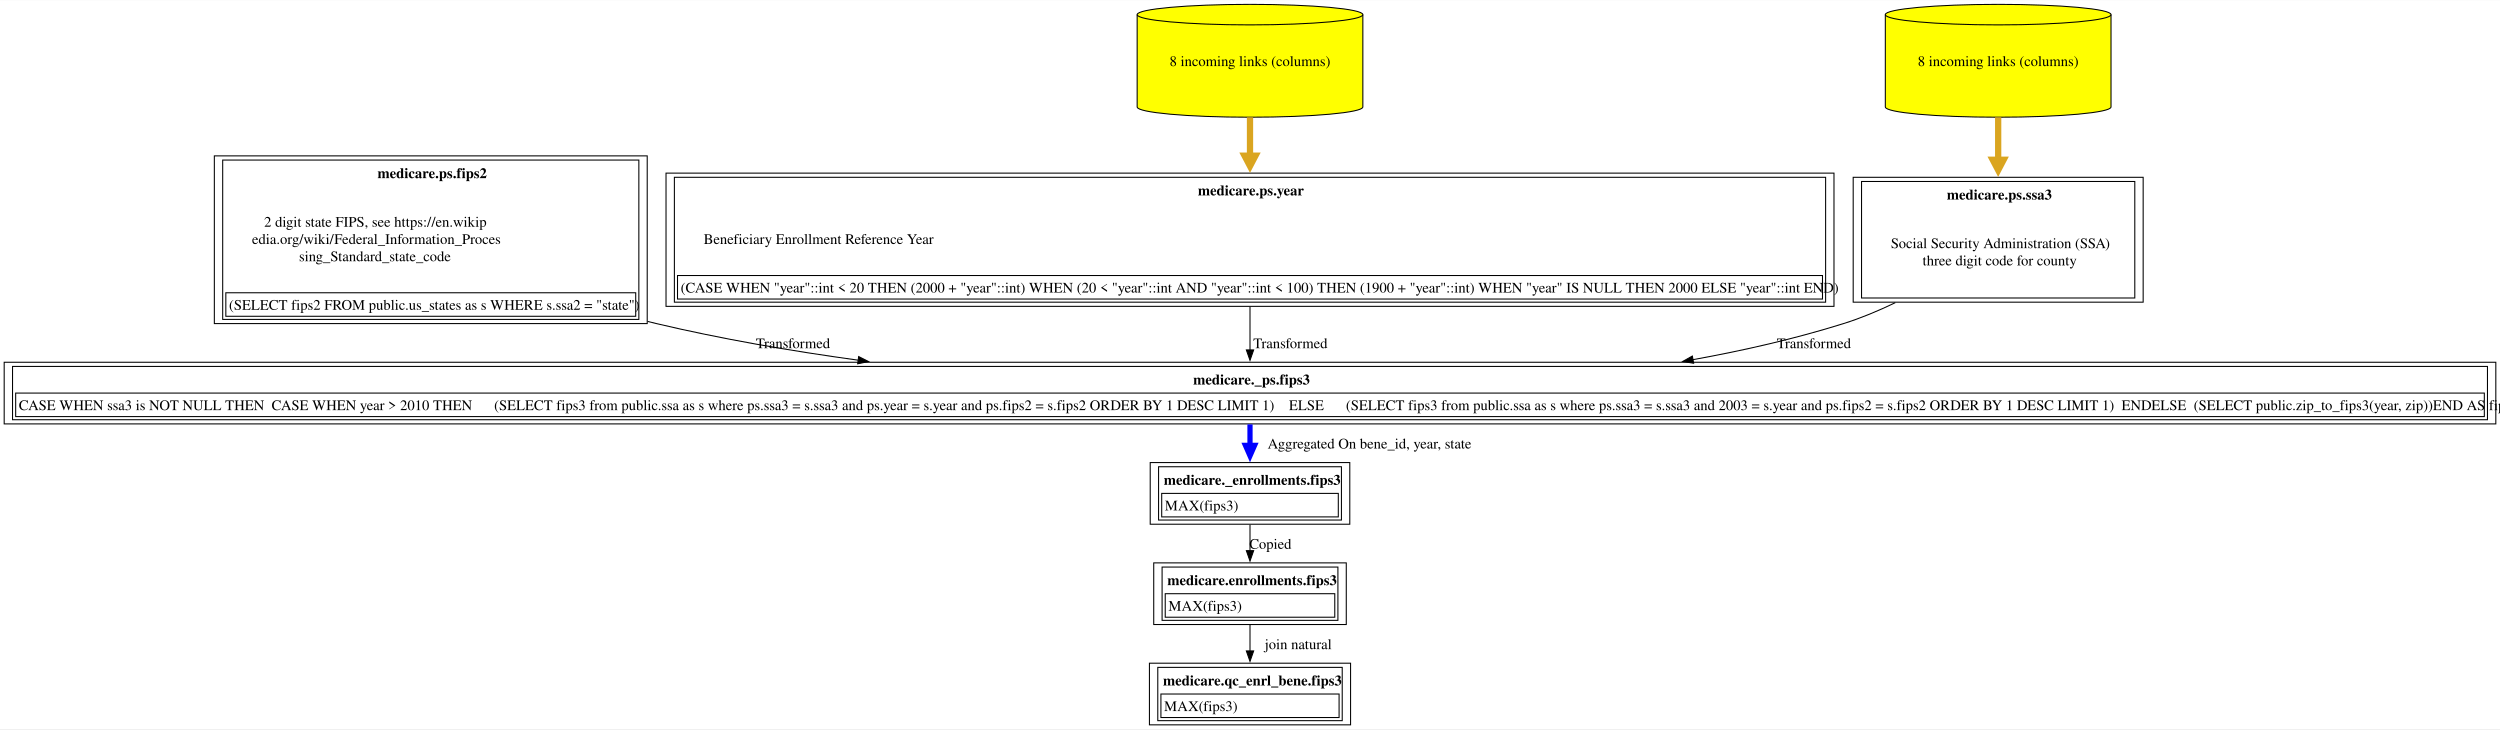
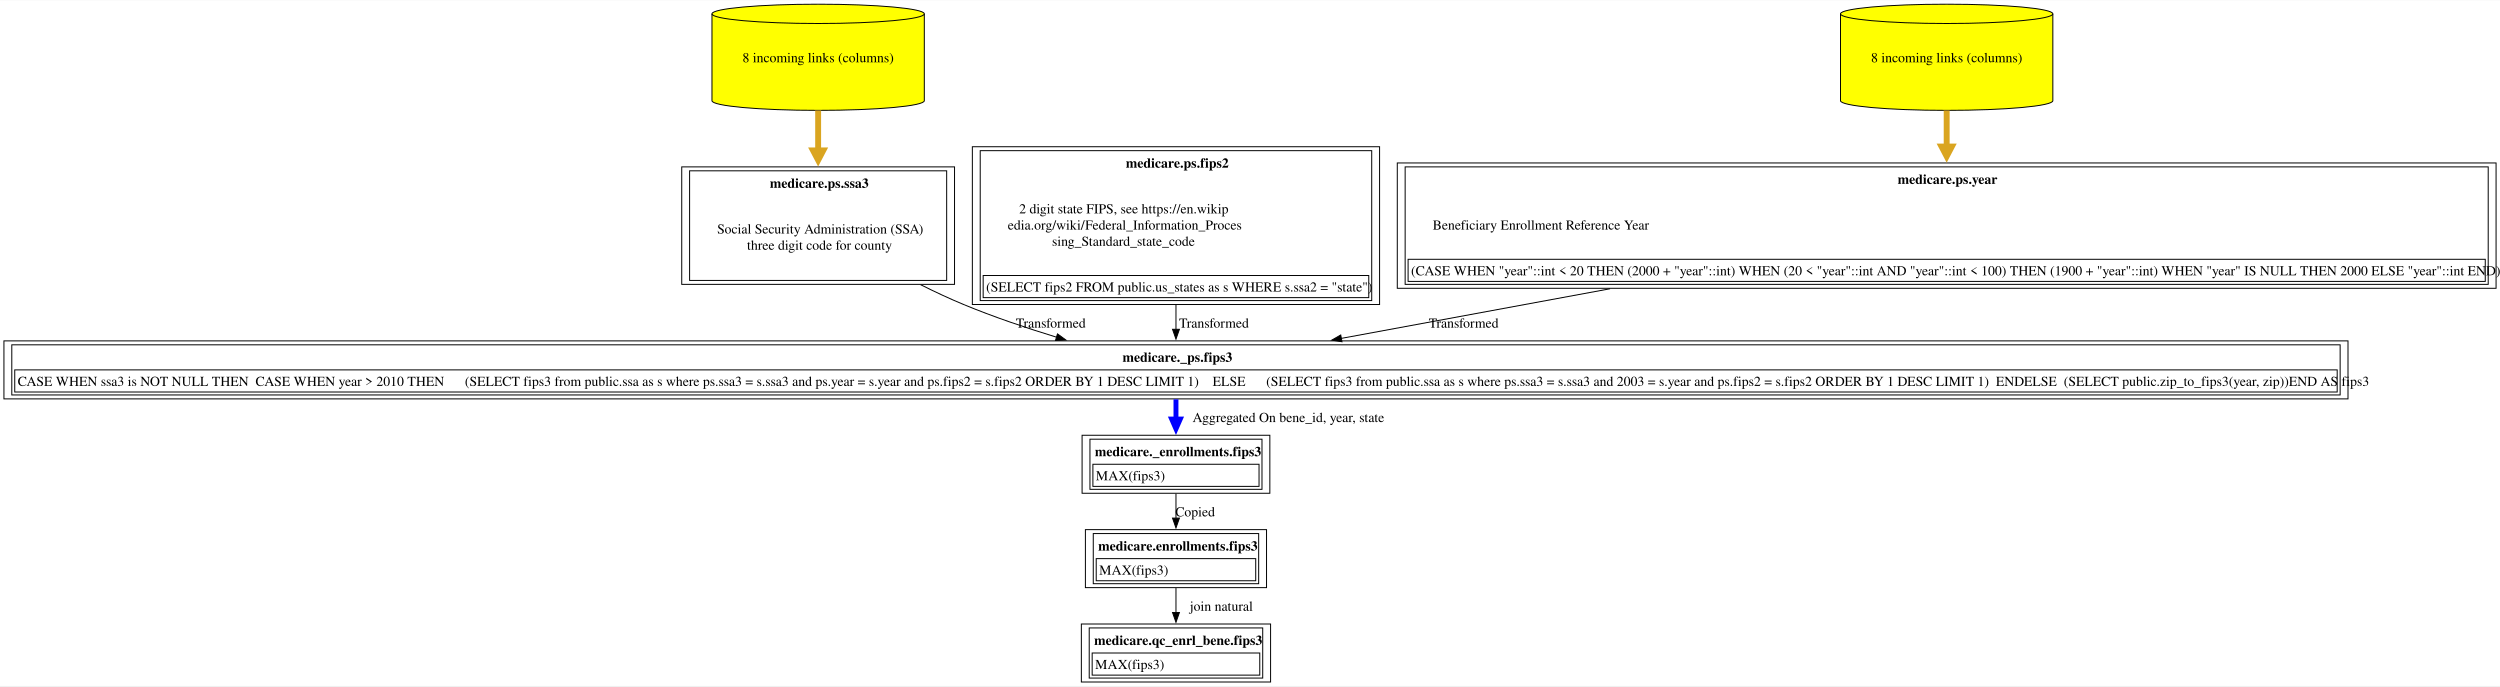
- <svg xmlns="http://www.w3.org/2000/svg" xmlns:xlink="http://www.w3.org/1999/xlink" width="2393pt" height="698pt" viewBox="0.00 0.00 2392.50 697.50">
+ <svg xmlns="http://www.w3.org/2000/svg" xmlns:xlink="http://www.w3.org/1999/xlink" width="2543pt" height="698pt" viewBox="0.00 0.00 2543.12 697.50">
  <g id="graph0" class="graph" transform="scale(1 1) rotate(0) translate(4 693.5)">
-     <polygon fill="white" stroke="none" points="-4,4 -4,-693.5 2388.5,-693.5 2388.5,4 -4,4" />
+     <polygon fill="white" stroke="none" points="-4,4 -4,-693.5 2539.12,-693.5 2539.12,4 -4,4" />
    <g id="node1" class="node">
      <g id="a_node1">
        <a xlink:href="../medicare.qc_enrl_bene/fips3.html" xlink:title="&lt;TABLE&gt;" target="_blank">
          <polygon fill="none" stroke="black" points="1288.5,-59 1096,-59 1096,0 1288.5,0 1288.5,-59" />
          <text text-anchor="start" x="1109" y="-37.7" font-family="Times,serif" font-weight="bold" font-size="14.00">medicare.qc_enrl_bene.fips3</text>
          <polygon fill="none" stroke="black" points="1107,-7 1107,-29.5 1277.5,-29.5 1277.5,-7 1107,-7" />
          <text text-anchor="start" x="1110" y="-13.2" font-family="Times,serif" font-size="14.00">MAX(fips3)</text>
          <polygon fill="none" stroke="black" points="1104,-4 1104,-55 1280.5,-55 1280.5,-4 1104,-4" />
        </a>
      </g>
    </g>
    <g id="node2" class="node">
      <g id="a_node2">
        <a xlink:href="../medicare.enrollments/fips3.html" xlink:title="&lt;TABLE&gt;" target="_blank">
          <polygon fill="none" stroke="black" points="1284.38,-155 1100.12,-155 1100.12,-96 1284.38,-96 1284.38,-155" />
          <text text-anchor="start" x="1113.12" y="-133.7" font-family="Times,serif" font-weight="bold" font-size="14.00">medicare.enrollments.fips3</text>
          <polygon fill="none" stroke="black" points="1111.12,-103 1111.12,-125.5 1273.38,-125.5 1273.38,-103 1111.12,-103" />
          <text text-anchor="start" x="1114.12" y="-109.2" font-family="Times,serif" font-size="14.00">MAX(fips3)</text>
          <polygon fill="none" stroke="black" points="1108.12,-100 1108.12,-151 1276.38,-151 1276.38,-100 1108.12,-100" />
        </a>
      </g>
    </g>
    <g id="edge1" class="edge">
      <path fill="none" stroke="black" d="M1192.25,-95.53C1192.25,-87.68 1192.25,-79.05 1192.25,-70.7" />
      <polygon fill="black" stroke="black" points="1195.75,-70.73 1192.25,-60.73 1188.75,-70.73 1195.75,-70.73" />
      <text text-anchor="middle" x="1238.38" y="-72.45" font-family="Times,serif" font-size="14.00">	join natural</text>
    </g>
    <g id="node3" class="node">
      <g id="a_node3">
        <a xlink:href="../medicare._enrollments/fips3.html" xlink:title="&lt;TABLE&gt;" target="_blank">
          <polygon fill="none" stroke="black" points="1287.75,-251 1096.75,-251 1096.75,-192 1287.75,-192 1287.75,-251" />
          <text text-anchor="start" x="1109.75" y="-229.7" font-family="Times,serif" font-weight="bold" font-size="14.00">medicare._enrollments.fips3</text>
          <polygon fill="none" stroke="black" points="1107.75,-199 1107.75,-221.5 1276.75,-221.5 1276.75,-199 1107.75,-199" />
          <text text-anchor="start" x="1110.75" y="-205.2" font-family="Times,serif" font-size="14.00">MAX(fips3)</text>
          <polygon fill="none" stroke="black" points="1104.75,-196 1104.75,-247 1279.75,-247 1279.75,-196 1104.75,-196" />
        </a>
      </g>
    </g>
    <g id="edge2" class="edge">
      <path fill="none" stroke="black" d="M1192.25,-191.53C1192.25,-183.68 1192.25,-175.05 1192.25,-166.7" />
      <polygon fill="black" stroke="black" points="1195.75,-166.73 1192.25,-156.73 1188.75,-166.73 1195.75,-166.73" />
      <text text-anchor="middle" x="1211.75" y="-168.45" font-family="Times,serif" font-size="14.00">Copied</text>
    </g>
    <g id="node4" class="node">
      <g id="a_node4">
        <a xlink:href="../medicare._ps/fips3.html" xlink:title="&lt;TABLE&gt;" target="_blank">
          <polygon fill="none" stroke="black" points="2384.5,-347 0,-347 0,-288 2384.5,-288 2384.5,-347" />
          <text text-anchor="start" x="1137.88" y="-325.7" font-family="Times,serif" font-weight="bold" font-size="14.00">medicare._ps.fips3</text>
          <polygon fill="none" stroke="black" points="11,-295 11,-317.5 2373.5,-317.5 2373.5,-295 11,-295" />
          <text text-anchor="start" x="14" y="-301.2" font-family="Times,serif" font-size="14.00">CASE WHEN ssa3 is NOT NULL THEN  CASE WHEN year &gt; 2010 THEN      (SELECT fips3 from public.ssa as s where ps.ssa3 = s.ssa3 and ps.year = s.year and ps.fips2 = s.fips2 ORDER BY 1 DESC LIMIT 1)    ELSE      (SELECT fips3 from public.ssa as s where ps.ssa3 = s.ssa3 and 2003 = s.year and ps.fips2 = s.fips2 ORDER BY 1 DESC LIMIT 1)  ENDELSE  (SELECT public.zip_to_fips3(year, zip))END AS fips3</text>
          <polygon fill="none" stroke="black" points="8,-292 8,-343 2376.5,-343 2376.5,-292 8,-292" />
        </a>
      </g>
    </g>
    <g id="edge3" class="edge">
      <path fill="none" stroke="blue" stroke-width="5" d="M1192.25,-287.53C1192.25,-281.13 1192.25,-274.2 1192.25,-267.33" />
      <polygon fill="blue" stroke="blue" stroke-width="5" points="1196.63,-267.45 1192.25,-257.45 1187.88,-267.45 1196.63,-267.45" />
      <text text-anchor="middle" x="1306.62" y="-264.45" font-family="Times,serif" font-size="14.00">	  Aggregated On bene_id, year, state</text>
    </g>
    <g id="node5" class="node">
      <g id="a_node5">
-         <a xlink:href="../medicare.ps/fips2.html" xlink:title="&lt;TABLE&gt;" target="_blank">
-           <polygon fill="none" stroke="black" points="615.38,-544.5 201.12,-544.5 201.12,-384 615.38,-384 615.38,-544.5" />
-           <text text-anchor="start" x="357.25" y="-523.2" font-family="Times,serif" font-weight="bold" font-size="14.00">medicare.ps.fips2</text>
-           <text text-anchor="start" x="248.75" y="-476.7" font-family="Times,serif" font-size="14.00">2 digit state FIPS, see https://en.wikip</text>
-           <text text-anchor="start" x="237.12" y="-460.2" font-family="Times,serif" font-size="14.00">edia.org/wiki/Federal_Information_Proces</text>
-           <text text-anchor="start" x="282.12" y="-443.7" font-family="Times,serif" font-size="14.00">sing_Standard_state_code</text>
-           <polygon fill="none" stroke="black" points="212.12,-391 212.12,-413.5 604.38,-413.5 604.38,-391 212.12,-391" />
-           <text text-anchor="start" x="215.12" y="-397.2" font-family="Times,serif" font-size="14.00">(SELECT fips2 FROM public.us_states as s WHERE s.ssa2 = "state")</text>
-           <polygon fill="none" stroke="black" points="209.12,-388 209.12,-540.5 607.38,-540.5 607.38,-388 209.12,-388" />
+         <a xlink:href="../medicare.ps/ssa3.html" xlink:title="&lt;TABLE&gt;" target="_blank">
+           <polygon fill="none" stroke="black" points="967,-524 689.5,-524 689.5,-404.5 967,-404.5 967,-524" />
+           <text text-anchor="start" x="779.12" y="-502.7" font-family="Times,serif" font-weight="bold" font-size="14.00">medicare.ps.ssa3</text>
+           <text text-anchor="start" x="725.5" y="-456.2" font-family="Times,serif" font-size="14.00">Social Security Administration (SSA)</text>
+           <text text-anchor="start" x="755.88" y="-439.7" font-family="Times,serif" font-size="14.00">three digit code for county</text>
+           <polygon fill="none" stroke="black" points="697.5,-408.5 697.5,-520 959,-520 959,-408.5 697.5,-408.5" />
        </a>
      </g>
    </g>
    <g id="edge4" class="edge">
-       <path fill="none" stroke="black" d="M615.76,-386.08C618.6,-385.36 621.43,-384.67 624.25,-384 686.1,-369.31 752.56,-357.87 817.44,-348.97" />
-       <polygon fill="black" stroke="black" points="817.74,-352.46 827.18,-347.65 816.8,-345.52 817.74,-352.46" />
-       <text text-anchor="middle" x="754.88" y="-360.45" font-family="Times,serif" font-size="14.00">  Transformed</text>
+       <path fill="none" stroke="black" d="M932.52,-404.15C947,-396.91 961.85,-389.97 976.25,-384 1006.28,-371.55 1039.54,-360.29 1070.77,-350.75" />
+       <polygon fill="black" stroke="black" points="1071.71,-354.13 1080.27,-347.89 1069.69,-347.42 1071.71,-354.13" />
+       <text text-anchor="middle" x="1064.88" y="-360.45" font-family="Times,serif" font-size="14.00">  Transformed</text>
    </g>
    <g id="node6" class="node">
      <g id="a_node6">
-         <a xlink:href="../medicare.ps/year.html" xlink:title="&lt;TABLE&gt;" target="_blank">
-           <polygon fill="none" stroke="black" points="1751.12,-528 633.38,-528 633.38,-400.5 1751.12,-400.5 1751.12,-528" />
-           <text text-anchor="start" x="1142.38" y="-506.7" font-family="Times,serif" font-weight="bold" font-size="14.00">medicare.ps.year</text>
-           <text text-anchor="start" x="669.38" y="-460.2" font-family="Times,serif" font-size="14.00">Beneficiary Enrollment Reference Year</text>
-           <polygon fill="none" stroke="black" points="644.38,-407.5 644.38,-430 1740.12,-430 1740.12,-407.5 644.38,-407.5" />
-           <text text-anchor="start" x="647.38" y="-413.7" font-family="Times,serif" font-size="14.00">(CASE WHEN "year"::int &lt; 20 THEN (2000 + "year"::int) WHEN (20 &lt; "year"::int AND "year"::int &lt; 100) THEN (1900 + "year"::int) WHEN "year" IS NULL THEN 2000 ELSE "year"::int END)</text>
-           <polygon fill="none" stroke="black" points="641.38,-404.5 641.38,-524 1743.12,-524 1743.12,-404.5 641.38,-404.5" />
+         <a xlink:href="../medicare.ps/ssa3.html" xlink:title="8 incoming links (columns)" target="_blank">
+           <path fill="yellow" stroke="black" d="M936.25,-679.68C936.25,-685.1 887.84,-689.5 828.25,-689.5 768.66,-689.5 720.25,-685.1 720.25,-679.68 720.25,-679.68 720.25,-591.32 720.25,-591.32 720.25,-585.9 768.66,-581.5 828.25,-581.5 887.84,-581.5 936.25,-585.9 936.25,-591.32 936.25,-591.32 936.25,-679.68 936.25,-679.68" />
+           <path fill="none" stroke="black" d="M936.25,-679.68C936.25,-674.26 887.84,-669.86 828.25,-669.86 768.66,-669.86 720.25,-674.26 720.25,-679.68" />
+           <text text-anchor="middle" x="828.25" y="-630.45" font-family="Times,serif" font-size="14.00">8 incoming links (columns)</text>
        </a>
      </g>
    </g>
    <g id="edge5" class="edge">
-       <path fill="none" stroke="black" d="M1192.25,-400.18C1192.25,-386.07 1192.25,-371.47 1192.25,-358.59" />
-       <polygon fill="black" stroke="black" points="1195.75,-358.82 1192.25,-348.82 1188.75,-358.82 1195.75,-358.82" />
-       <text text-anchor="middle" x="1230.88" y="-360.45" font-family="Times,serif" font-size="14.00">  Transformed</text>
+       <path fill="none" stroke="goldenrod" stroke-width="6" d="M828.25,-581.41C828.25,-568.38 828.25,-554.19 828.25,-540.34" />
+       <polygon fill="goldenrod" stroke="goldenrod" stroke-width="6" points="833.5,-540.79 828.25,-530.79 823,-540.79 833.5,-540.79" />
    </g>
    <g id="node7" class="node">
      <g id="a_node7">
-         <a xlink:href="../medicare.ps/year.html" xlink:title="8 incoming links (columns)" target="_blank">
-           <path fill="yellow" stroke="black" d="M1300.25,-679.68C1300.25,-685.1 1251.84,-689.5 1192.25,-689.5 1132.66,-689.5 1084.25,-685.1 1084.25,-679.68 1084.25,-679.68 1084.25,-591.32 1084.25,-591.32 1084.25,-585.9 1132.66,-581.5 1192.25,-581.5 1251.84,-581.5 1300.25,-585.9 1300.25,-591.32 1300.25,-591.32 1300.25,-679.68 1300.25,-679.68" />
-           <path fill="none" stroke="black" d="M1300.25,-679.68C1300.25,-674.26 1251.84,-669.86 1192.25,-669.86 1132.66,-669.86 1084.25,-674.26 1084.25,-679.68" />
-           <text text-anchor="middle" x="1192.25" y="-630.45" font-family="Times,serif" font-size="14.00">8 incoming links (columns)</text>
+         <a xlink:href="../medicare.ps/fips2.html" xlink:title="&lt;TABLE&gt;" target="_blank">
+           <polygon fill="none" stroke="black" points="1399.38,-544.5 985.12,-544.5 985.12,-384 1399.38,-384 1399.38,-544.5" />
+           <text text-anchor="start" x="1141.25" y="-523.2" font-family="Times,serif" font-weight="bold" font-size="14.00">medicare.ps.fips2</text>
+           <text text-anchor="start" x="1032.75" y="-476.7" font-family="Times,serif" font-size="14.00">2 digit state FIPS, see https://en.wikip</text>
+           <text text-anchor="start" x="1021.12" y="-460.2" font-family="Times,serif" font-size="14.00">edia.org/wiki/Federal_Information_Proces</text>
+           <text text-anchor="start" x="1066.12" y="-443.7" font-family="Times,serif" font-size="14.00">sing_Standard_state_code</text>
+           <polygon fill="none" stroke="black" points="996.12,-391 996.12,-413.5 1388.38,-413.5 1388.38,-391 996.12,-391" />
+           <text text-anchor="start" x="999.12" y="-397.2" font-family="Times,serif" font-size="14.00">(SELECT fips2 FROM public.us_states as s WHERE s.ssa2 = "state")</text>
+           <polygon fill="none" stroke="black" points="993.12,-388 993.12,-540.5 1391.38,-540.5 1391.38,-388 993.12,-388" />
        </a>
      </g>
    </g>
    <g id="edge6" class="edge">
-       <path fill="none" stroke="goldenrod" stroke-width="6" d="M1192.25,-581.41C1192.25,-569.68 1192.25,-557.01 1192.25,-544.5" />
-       <polygon fill="goldenrod" stroke="goldenrod" stroke-width="6" points="1197.5,-544.68 1192.25,-534.68 1187,-544.68 1197.5,-544.68" />
+       <path fill="none" stroke="black" d="M1192.25,-383.68C1192.25,-375.04 1192.25,-366.54 1192.25,-358.68" />
+       <polygon fill="black" stroke="black" points="1195.75,-358.81 1192.25,-348.81 1188.75,-358.81 1195.75,-358.81" />
+       <text text-anchor="middle" x="1230.88" y="-360.45" font-family="Times,serif" font-size="14.00">  Transformed</text>
    </g>
    <g id="node8" class="node">
      <g id="a_node8">
-         <a xlink:href="../medicare.ps/ssa3.html" xlink:title="&lt;TABLE&gt;" target="_blank">
-           <polygon fill="none" stroke="black" points="2047,-524 1769.5,-524 1769.5,-404.5 2047,-404.5 2047,-524" />
-           <text text-anchor="start" x="1859.12" y="-502.7" font-family="Times,serif" font-weight="bold" font-size="14.00">medicare.ps.ssa3</text>
-           <text text-anchor="start" x="1805.5" y="-456.2" font-family="Times,serif" font-size="14.00">Social Security Administration (SSA)</text>
-           <text text-anchor="start" x="1835.88" y="-439.7" font-family="Times,serif" font-size="14.00">three digit code for county</text>
-           <polygon fill="none" stroke="black" points="1777.5,-408.5 1777.5,-520 2039,-520 2039,-408.5 1777.5,-408.5" />
+         <a xlink:href="../medicare.ps/year.html" xlink:title="&lt;TABLE&gt;" target="_blank">
+           <polygon fill="none" stroke="black" points="2535.12,-528 1417.38,-528 1417.38,-400.5 2535.12,-400.5 2535.12,-528" />
+           <text text-anchor="start" x="1926.38" y="-506.7" font-family="Times,serif" font-weight="bold" font-size="14.00">medicare.ps.year</text>
+           <text text-anchor="start" x="1453.38" y="-460.2" font-family="Times,serif" font-size="14.00">Beneficiary Enrollment Reference Year</text>
+           <polygon fill="none" stroke="black" points="1428.38,-407.5 1428.38,-430 2524.12,-430 2524.12,-407.5 1428.38,-407.5" />
+           <text text-anchor="start" x="1431.38" y="-413.7" font-family="Times,serif" font-size="14.00">(CASE WHEN "year"::int &lt; 20 THEN (2000 + "year"::int) WHEN (20 &lt; "year"::int AND "year"::int &lt; 100) THEN (1900 + "year"::int) WHEN "year" IS NULL THEN 2000 ELSE "year"::int END)</text>
+           <polygon fill="none" stroke="black" points="1425.38,-404.5 1425.38,-524 2527.12,-524 2527.12,-404.5 1425.38,-404.5" />
        </a>
      </g>
    </g>
    <g id="edge7" class="edge">
-       <path fill="none" stroke="black" d="M1809.77,-404.01C1793.65,-396.23 1776.8,-389.18 1760.25,-384 1714.23,-369.6 1665.22,-358.31 1616.02,-349.46" />
-       <polygon fill="black" stroke="black" points="1616.8,-346.05 1606.35,-347.76 1615.59,-352.94 1616.8,-346.05" />
-       <text text-anchor="middle" x="1731.88" y="-360.45" font-family="Times,serif" font-size="14.00">  Transformed</text>
+       <path fill="none" stroke="black" d="M1633.8,-400.02C1539.03,-382.53 1440.32,-364.3 1360.33,-349.53" />
+       <polygon fill="black" stroke="black" points="1361.13,-346.12 1350.66,-347.75 1359.86,-353.01 1361.13,-346.12" />
+       <text text-anchor="middle" x="1484.88" y="-360.45" font-family="Times,serif" font-size="14.00">  Transformed</text>
    </g>
    <g id="node9" class="node">
      <g id="a_node9">
-         <a xlink:href="../medicare.ps/ssa3.html" xlink:title="8 incoming links (columns)" target="_blank">
-           <path fill="yellow" stroke="black" d="M2016.25,-679.68C2016.25,-685.1 1967.84,-689.5 1908.25,-689.5 1848.66,-689.5 1800.25,-685.1 1800.25,-679.68 1800.25,-679.68 1800.25,-591.32 1800.25,-591.32 1800.25,-585.9 1848.66,-581.5 1908.25,-581.5 1967.84,-581.5 2016.25,-585.9 2016.25,-591.32 2016.25,-591.32 2016.25,-679.68 2016.25,-679.68" />
-           <path fill="none" stroke="black" d="M2016.25,-679.68C2016.25,-674.26 1967.84,-669.86 1908.25,-669.86 1848.66,-669.86 1800.25,-674.26 1800.25,-679.68" />
-           <text text-anchor="middle" x="1908.25" y="-630.45" font-family="Times,serif" font-size="14.00">8 incoming links (columns)</text>
+         <a xlink:href="../medicare.ps/year.html" xlink:title="8 incoming links (columns)" target="_blank">
+           <path fill="yellow" stroke="black" d="M2084.25,-679.68C2084.25,-685.1 2035.84,-689.5 1976.25,-689.5 1916.66,-689.5 1868.25,-685.1 1868.25,-679.68 1868.25,-679.68 1868.25,-591.32 1868.25,-591.32 1868.25,-585.9 1916.66,-581.5 1976.25,-581.5 2035.84,-581.5 2084.25,-585.9 2084.25,-591.32 2084.25,-591.32 2084.25,-679.68 2084.25,-679.68" />
+           <path fill="none" stroke="black" d="M2084.25,-679.68C2084.25,-674.26 2035.84,-669.86 1976.25,-669.86 1916.66,-669.86 1868.25,-674.26 1868.25,-679.68" />
+           <text text-anchor="middle" x="1976.25" y="-630.45" font-family="Times,serif" font-size="14.00">8 incoming links (columns)</text>
        </a>
      </g>
    </g>
    <g id="edge8" class="edge">
-       <path fill="none" stroke="goldenrod" stroke-width="6" d="M1908.25,-581.41C1908.25,-568.38 1908.25,-554.19 1908.25,-540.34" />
-       <polygon fill="goldenrod" stroke="goldenrod" stroke-width="6" points="1913.5,-540.79 1908.25,-530.79 1903,-540.79 1913.5,-540.79" />
+       <path fill="none" stroke="goldenrod" stroke-width="6" d="M1976.25,-581.41C1976.25,-569.68 1976.25,-557.01 1976.25,-544.5" />
+       <polygon fill="goldenrod" stroke="goldenrod" stroke-width="6" points="1981.5,-544.68 1976.25,-534.68 1971,-544.68 1981.5,-544.68" />
    </g>
  </g>
</svg>
